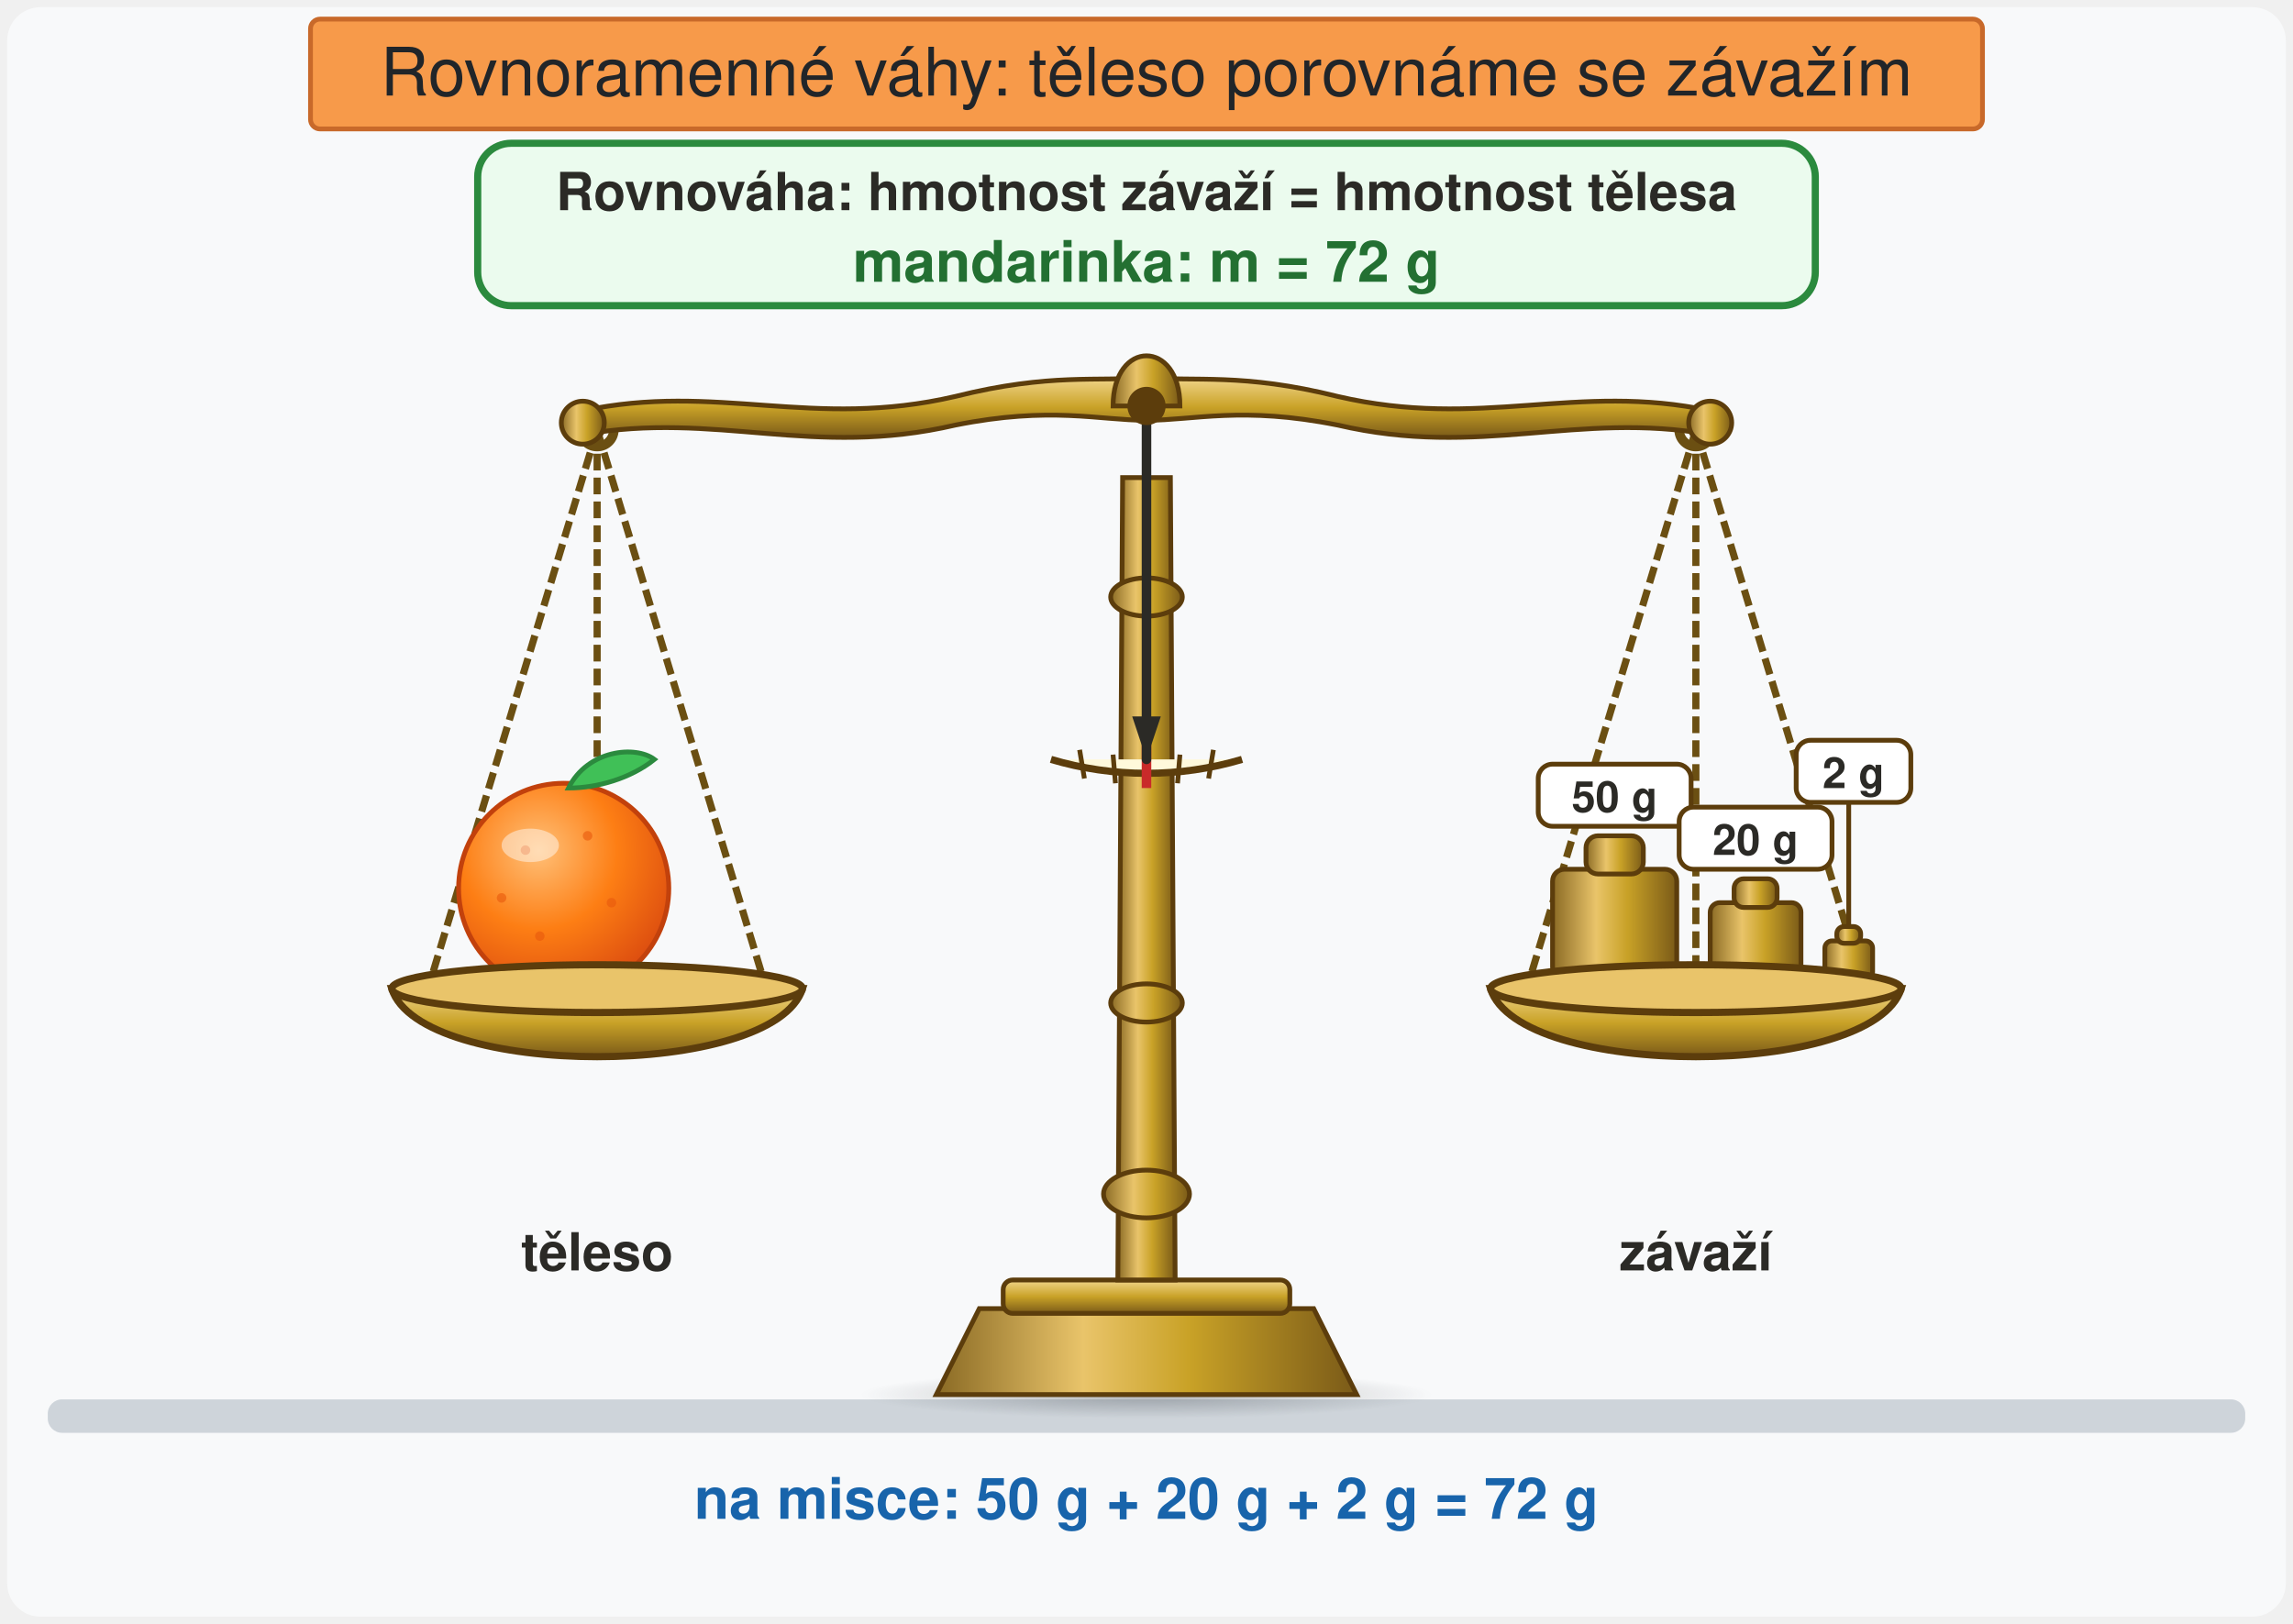
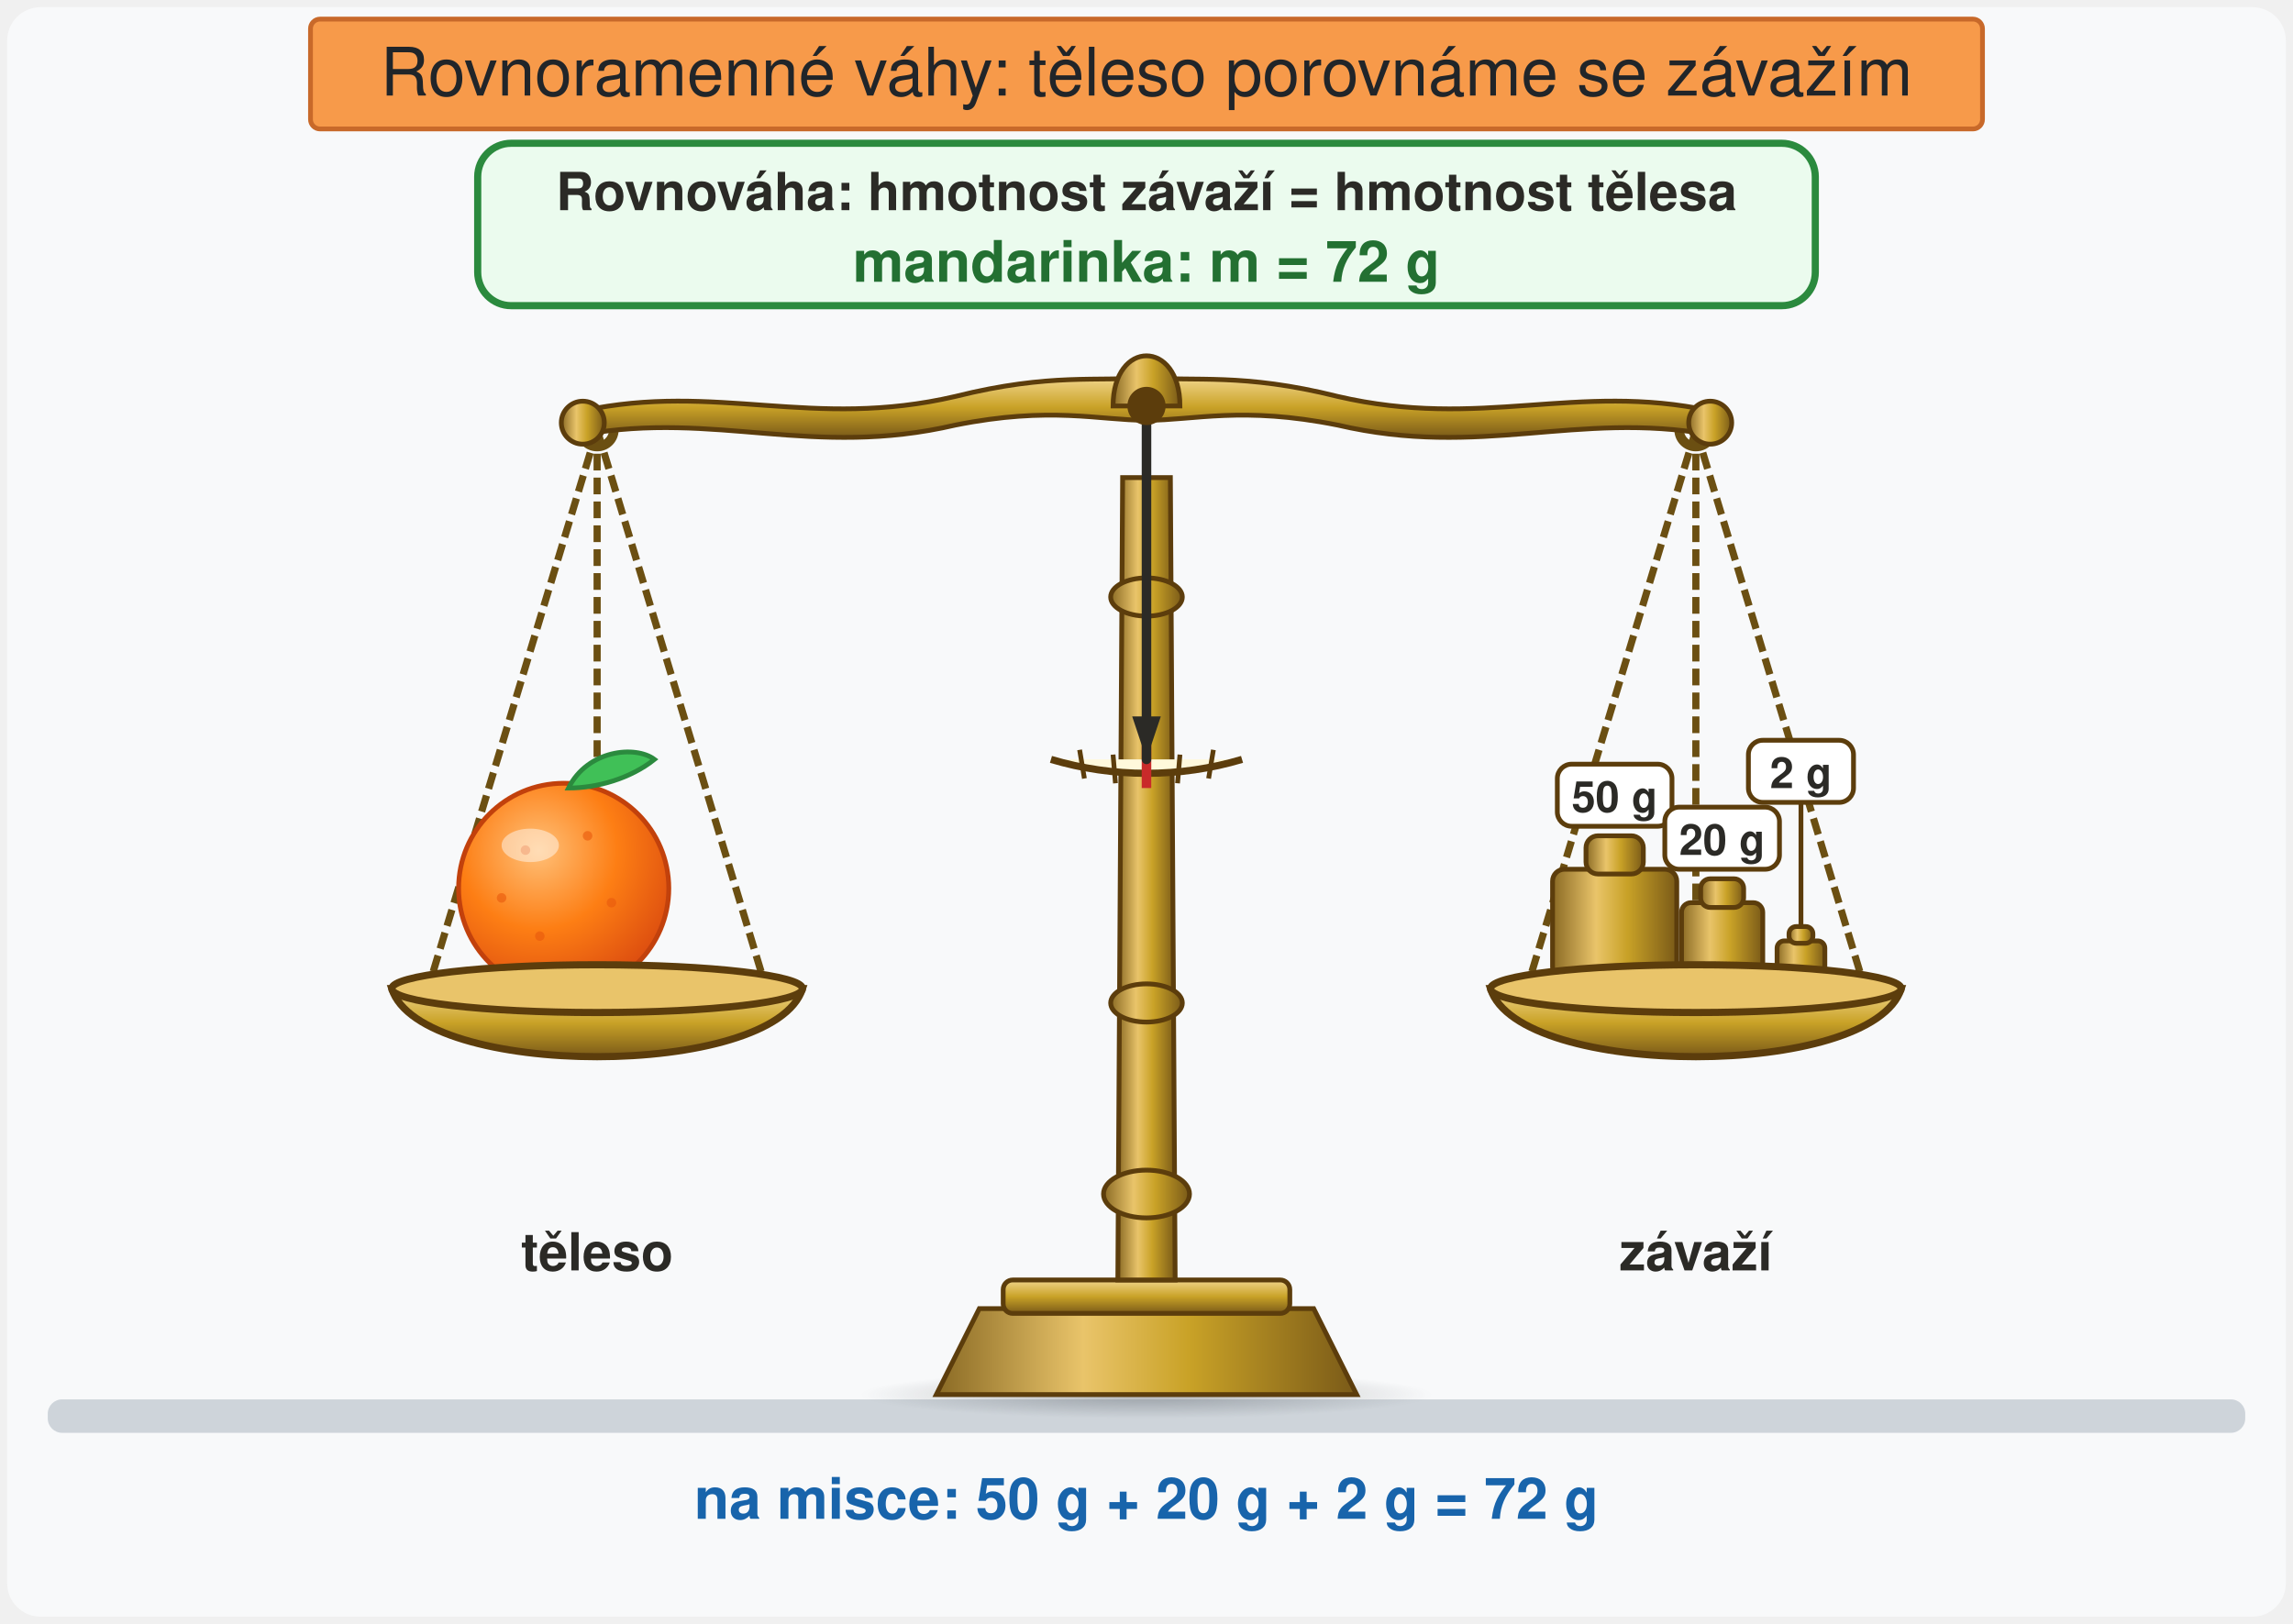
<svg xmlns="http://www.w3.org/2000/svg" xml:space="preserve" viewBox="0 0 960 680" font-family="'Segoe UI', Helvetica, Arial, sans-serif" role="img" aria-label="Rovnoramenné váhy. Na levé misce leží mandarinka, levá miska je dole. Na pravou misku postupně dopadají závaží 50 g, 20 g a 2 g a vahadlo se pomalu narovnává. Když je na pravé misce 72 g, vahadlo je vodorovné a jazýček ukazuje doprostřed: nastala rovnováha, mandarinka má hmotnost 72 g.">
  <style>
/* Vážení (14 s, smyčka). Bez animace (prefers-reduced-motion) zůstává koncový stav z atributů: rovnováha, všechna závaží na misce, m = 72 g. */
.vahadlo { transform-box: view-box; transform-origin: 480px 170px; animation: vahadlo 14s infinite; }
.miskaL { animation: miskaL 14s infinite; }
.miskaR { animation: miskaR 14s infinite; }
.z50 { animation: z50 14s infinite; }
.z20 { animation: z20 14s infinite; }
.z2 { animation: z2 14s infinite; }
.s0 { animation: s0 14s infinite; }
.s1 { animation: s1 14s infinite; }
.s2 { animation: s2 14s infinite; }
.s3 { animation: s3 14s infinite; }
.vysl { animation: vysl 14s infinite; }
@keyframes vahadlo { 0%, 13% { transform: rotate(-12deg); } 19%, 39% { transform: rotate(-6deg); } 45%, 63% { transform: rotate(-2deg); } 69%, 93% { transform: rotate(0deg); } 98%, 100% { transform: rotate(-12deg); } }
@keyframes miskaL { 0%, 13% { transform: translateY(48px); } 19%, 39% { transform: translateY(24px); } 45%, 63% { transform: translateY(8px); } 69%, 93% { transform: translateY(0px); } 98%, 100% { transform: translateY(48px); } }
@keyframes miskaR { 0%, 13% { transform: translateY(-48px); } 19%, 39% { transform: translateY(-24px); } 45%, 63% { transform: translateY(-8px); } 69%, 93% { transform: translateY(0px); } 98%, 100% { transform: translateY(-48px); } }
- @keyframes z50 { 0%, 7% { transform: translateY(-170px); opacity: 0; } 8% { transform: translateY(-170px); opacity: 1; animation-timing-function: cubic-bezier(.55,0,1,.45); } 13%, 90% { transform: translateY(0px); opacity: 1; } 93%, 100% { transform: translateY(0px); opacity: 0; } }
- @keyframes z20 { 0%, 33% { transform: translateY(-170px); opacity: 0; } 34% { transform: translateY(-170px); opacity: 1; animation-timing-function: cubic-bezier(.55,0,1,.45); } 39%, 90% { transform: translateY(0px); opacity: 1; } 93%, 100% { transform: translateY(0px); opacity: 0; } }
- @keyframes z2 { 0%, 57% { transform: translateY(-170px); opacity: 0; } 58% { transform: translateY(-170px); opacity: 1; animation-timing-function: cubic-bezier(.55,0,1,.45); } 63%, 90% { transform: translateY(0px); opacity: 1; } 93%, 100% { transform: translateY(0px); opacity: 0; } }
+ @keyframes z50 { 0%, 7% { transform: translateY(-100px); opacity: 0; } 8% { transform: translateY(-100px); opacity: 1; animation-timing-function: cubic-bezier(.55,0,1,.45); } 13%, 90% { transform: translateY(0px); opacity: 1; } 93%, 100% { transform: translateY(0px); opacity: 0; } }
+ @keyframes z20 { 0%, 33% { transform: translateY(-100px); opacity: 0; } 34% { transform: translateY(-100px); opacity: 1; animation-timing-function: cubic-bezier(.55,0,1,.45); } 39%, 90% { transform: translateY(0px); opacity: 1; } 93%, 100% { transform: translateY(0px); opacity: 0; } }
+ @keyframes z2 { 0%, 57% { transform: translateY(-100px); opacity: 0; } 58% { transform: translateY(-100px); opacity: 1; animation-timing-function: cubic-bezier(.55,0,1,.45); } 63%, 90% { transform: translateY(0px); opacity: 1; } 93%, 100% { transform: translateY(0px); opacity: 0; } }
@keyframes s0 { 0%, 12% { opacity: 1; } 13%, 97% { opacity: 0; } 98%, 100% { opacity: 1; } }
@keyframes s1 { 0%, 12% { opacity: 0; } 13%, 38% { opacity: 1; } 39%, 100% { opacity: 0; } }
@keyframes s2 { 0%, 38% { opacity: 0; } 39%, 62% { opacity: 1; } 63%, 100% { opacity: 0; } }
@keyframes s3 { 0%, 62% { opacity: 0; } 63%, 92% { opacity: 1; } 93%, 100% { opacity: 0; } }
@keyframes vysl { 0%, 69% { opacity: 0; } 71%, 92% { opacity: 1; } 93%, 100% { opacity: 0; } }
@media (prefers-reduced-motion: reduce) { .vahadlo, .miskaL, .miskaR, .z50, .z20, .z2, .s0, .s1, .s2, .s3, .vysl { animation: none; } }
</style>
  <defs>
    <linearGradient id="mosaz03" x1="0" y1="0" x2="1" y2="0">
      <stop offset="0" stop-color="#8a6a24" />
      <stop offset="0.35" stop-color="#e9c46a" />
      <stop offset="0.6" stop-color="#c9a227" />
      <stop offset="1" stop-color="#7a5a18" />
    </linearGradient>
    <linearGradient id="mosazV03" x1="0" y1="0" x2="0" y2="1">
      <stop offset="0" stop-color="#f1d58a" />
      <stop offset="0.5" stop-color="#c9a227" />
      <stop offset="1" stop-color="#7a5a18" />
    </linearGradient>
    <radialGradient id="mand03" cx="0.38" cy="0.32" r="0.75">
      <stop offset="0" stop-color="#ffc078" />
      <stop offset="0.5" stop-color="#fd7e14" />
      <stop offset="1" stop-color="#d9480f" />
    </radialGradient>
    <radialGradient id="stin03" cx="0.5" cy="0.5" r="0.5">
      <stop offset="0" stop-color="#495057" stop-opacity="0.4" />
      <stop offset="1" stop-color="#495057" stop-opacity="0" />
    </radialGradient>
  </defs>
  <rect x="3" y="3" width="954" height="674" rx="14" fill="#f8f9fa" />
  <rect x="130" y="8" width="700" height="46" rx="4" fill="#f79a4a" stroke="#c8692a" stroke-width="2" />
  <text x="480" y="40" font-size="28" fill="#212529" text-anchor="middle">Rovnoramenné váhy: těleso porovnáme se závažím</text>
  <rect x="20" y="586" width="920" height="14" rx="6" fill="#ced4da" />
  <ellipse cx="480" cy="584" rx="120" ry="10" fill="url(#stin03)" />
  <path d="M392,584 L410,548 L550,548 L568,584 Z" fill="url(#mosaz03)" stroke="#5c3d0c" stroke-width="2" />
  <rect x="420" y="536" width="120" height="14" rx="4" fill="url(#mosazV03)" stroke="#5c3d0c" stroke-width="2" />
  <path d="M468,536 L470,200 L490,200 L492,536 Z" fill="url(#mosaz03)" stroke="#5c3d0c" stroke-width="2" />
  <g fill="url(#mosaz03)" stroke="#5c3d0c" stroke-width="2">
    <ellipse cx="480" cy="500" rx="18" ry="10" />
    <ellipse cx="480" cy="420" rx="15" ry="8" />
    <ellipse cx="480" cy="250" rx="15" ry="8" />
  </g>
  <path d="M440,318 A140,140 0 0 0 520,318" fill="#fff9db" stroke="#5c3d0c" stroke-width="3" />
  <line x1="480" y1="312" x2="480" y2="330" stroke="#c92a2a" stroke-width="4" />
  <g stroke="#5c3d0c" stroke-width="2">
    <line x1="452" y1="314" x2="454" y2="326" />
    <line x1="466" y1="316" x2="467" y2="328" />
    <line x1="494" y1="316" x2="493" y2="328" />
    <line x1="508" y1="314" x2="506" y2="326" />
  </g>
  <g class="miskaL">
    <g stroke="#6b4f12" stroke-width="3" stroke-dasharray="7 3">
      <line x1="250" y1="180" x2="178" y2="418" />
      <line x1="250" y1="180" x2="322" y2="418" />
      <line x1="250" y1="180" x2="250" y2="412" />
    </g>
    <circle cx="250" cy="180" r="7" fill="none" stroke="#6b4f12" stroke-width="4" />
    <circle cx="236" cy="372" r="44" fill="url(#mand03)" stroke="#c2410c" stroke-width="2" />
    <g fill="#e8590c" opacity="0.6">
      <circle cx="220" cy="356" r="2" />
      <circle cx="246" cy="350" r="2" />
      <circle cx="256" cy="378" r="2" />
      <circle cx="226" cy="392" r="2" />
      <circle cx="210" cy="376" r="2" />
    </g>
    <ellipse cx="222" cy="354" rx="12" ry="7" fill="#ffffff" opacity="0.45" />
    <path d="M238,330 C246,314 266,312 274,318 C264,326 250,330 238,330 Z" fill="#40c057" stroke="#2b8a3e" stroke-width="2" />
    <path d="M164,414 C176,452 324,452 336,414 Z" fill="url(#mosazV03)" stroke="#5c3d0c" stroke-width="3" />
    <ellipse cx="250" cy="414" rx="86" ry="10" fill="#e9c46a" stroke="#5c3d0c" stroke-width="3" />
  </g>
  <g class="miskaR">
    <g stroke="#6b4f12" stroke-width="3" stroke-dasharray="7 3">
      <line x1="710" y1="180" x2="638" y2="418" />
      <line x1="710" y1="180" x2="782" y2="418" />
      <line x1="710" y1="180" x2="710" y2="412" />
    </g>
    <circle cx="710" cy="180" r="7" fill="none" stroke="#6b4f12" stroke-width="4" />
    <g class="z50">
      <rect x="650" y="364" width="52" height="46" rx="5" fill="url(#mosaz03)" stroke="#5c3d0c" stroke-width="2" />
      <rect x="664" y="350" width="24" height="16" rx="5" fill="url(#mosaz03)" stroke="#5c3d0c" stroke-width="2" />
-       <rect x="644" y="320" width="64" height="26" rx="6" fill="#ffffff" stroke="#5c3d0c" stroke-width="2" />
+       <rect x="652" y="320" width="48" height="26" rx="6" fill="#ffffff" stroke="#5c3d0c" stroke-width="2" />
      <text x="676" y="340" font-size="18" font-weight="bold" fill="#2b2a26" text-anchor="middle">50 g</text>
    </g>
    <g class="z20">
-       <rect x="716" y="378" width="38" height="32" rx="4" fill="url(#mosaz03)" stroke="#5c3d0c" stroke-width="2" />
-       <rect x="726" y="368" width="18" height="12" rx="4" fill="url(#mosaz03)" stroke="#5c3d0c" stroke-width="2" />
-       <rect x="703" y="338" width="64" height="26" rx="6" fill="#ffffff" stroke="#5c3d0c" stroke-width="2" />
-       <text x="735" y="358" font-size="18" font-weight="bold" fill="#2b2a26" text-anchor="middle">20 g</text>
+       <rect x="704" y="378" width="34" height="32" rx="4" fill="url(#mosaz03)" stroke="#5c3d0c" stroke-width="2" />
+       <rect x="712" y="368" width="18" height="12" rx="4" fill="url(#mosaz03)" stroke="#5c3d0c" stroke-width="2" />
+       <rect x="697" y="338" width="48" height="26" rx="6" fill="#ffffff" stroke="#5c3d0c" stroke-width="2" />
+       <text x="721" y="358" font-size="18" font-weight="bold" fill="#2b2a26" text-anchor="middle">20 g</text>
    </g>
    <g class="z2">
-       <rect x="764" y="394" width="20" height="16" rx="3" fill="url(#mosaz03)" stroke="#5c3d0c" stroke-width="2" />
-       <rect x="769" y="388" width="10" height="7" rx="3" fill="url(#mosaz03)" stroke="#5c3d0c" stroke-width="2" />
-       <line x1="774" y1="336" x2="774" y2="388" stroke="#5c3d0c" stroke-width="2" />
-       <rect x="752" y="310" width="48" height="26" rx="6" fill="#ffffff" stroke="#5c3d0c" stroke-width="2" />
-       <text x="776" y="330" font-size="18" font-weight="bold" fill="#2b2a26" text-anchor="middle">2 g</text>
+       <rect x="744" y="394" width="20" height="16" rx="3" fill="url(#mosaz03)" stroke="#5c3d0c" stroke-width="2" />
+       <rect x="749" y="388" width="10" height="7" rx="3" fill="url(#mosaz03)" stroke="#5c3d0c" stroke-width="2" />
+       <line x1="754" y1="336" x2="754" y2="388" stroke="#5c3d0c" stroke-width="2" />
+       <rect x="732" y="310" width="44" height="26" rx="6" fill="#ffffff" stroke="#5c3d0c" stroke-width="2" />
+       <text x="754" y="330" font-size="18" font-weight="bold" fill="#2b2a26" text-anchor="middle">2 g</text>
    </g>
    <path d="M624,414 C636,452 784,452 796,414 Z" fill="url(#mosazV03)" stroke="#5c3d0c" stroke-width="3" />
    <ellipse cx="710" cy="414" rx="86" ry="10" fill="#e9c46a" stroke="#5c3d0c" stroke-width="3" />
  </g>
  <g class="vahadlo">
    <line x1="480" y1="176" x2="480" y2="318" stroke="#2b2a26" stroke-width="4" stroke-linecap="round" />
    <path d="M480,318 L474,300 L486,300 Z" fill="#2b2a26" />
    <path d="M244,172 C300,160 340,180 400,166 C440,156 460,160 480,158 C500,160 520,156 560,166 C620,180 660,160 716,172 L716,182 C660,172 620,192 560,178 C520,170 500,176 480,176 C460,176 440,170 400,178 C340,192 300,172 244,182 Z" fill="url(#mosazV03)" stroke="#5c3d0c" stroke-width="2" />
    <circle cx="244" cy="177" r="9" fill="url(#mosaz03)" stroke="#5c3d0c" stroke-width="2" />
    <circle cx="716" cy="177" r="9" fill="url(#mosaz03)" stroke="#5c3d0c" stroke-width="2" />
    <path d="M466,170 C466,142 494,142 494,170 Z" fill="url(#mosaz03)" stroke="#5c3d0c" stroke-width="2" />
  </g>
  <circle cx="480" cy="170" r="8" fill="#5c3d0c" />
  <g font-size="22" font-weight="bold" text-anchor="middle">
    <text x="250" y="532" fill="#2b2a26">těleso</text>
    <text x="710" y="532" fill="#2b2a26">závaží</text>
  </g>
  <g font-size="24" font-weight="bold" fill="#1864ab" text-anchor="middle">
    <text class="s0" x="480" y="636" opacity="0">na misce se závažím: 0 g → těleso je těžší, miska klesá</text>
    <text class="s1" x="480" y="636" opacity="0">na misce: 50 g → ještě nestačí</text>
    <text class="s2" x="480" y="636" opacity="0">na misce: 50 g + 20 g = 70 g → ještě nestačí</text>
    <text class="s3" x="480" y="636">na misce: 50 g + 20 g + 2 g = 72 g</text>
  </g>
  <g class="vysl">
    <rect x="200" y="60" width="560" height="68" rx="14" fill="#ebfbee" stroke="#2b8a3e" stroke-width="3" />
    <text x="480" y="88" font-size="22" font-weight="bold" fill="#2b2a26" text-anchor="middle">Rovnováha: hmotnost závaží = hmotnost tělesa</text>
    <text x="480" y="118" font-size="24" font-weight="bold" fill="#237032" text-anchor="middle">mandarinka: m = 72 g</text>
  </g>
</svg>
